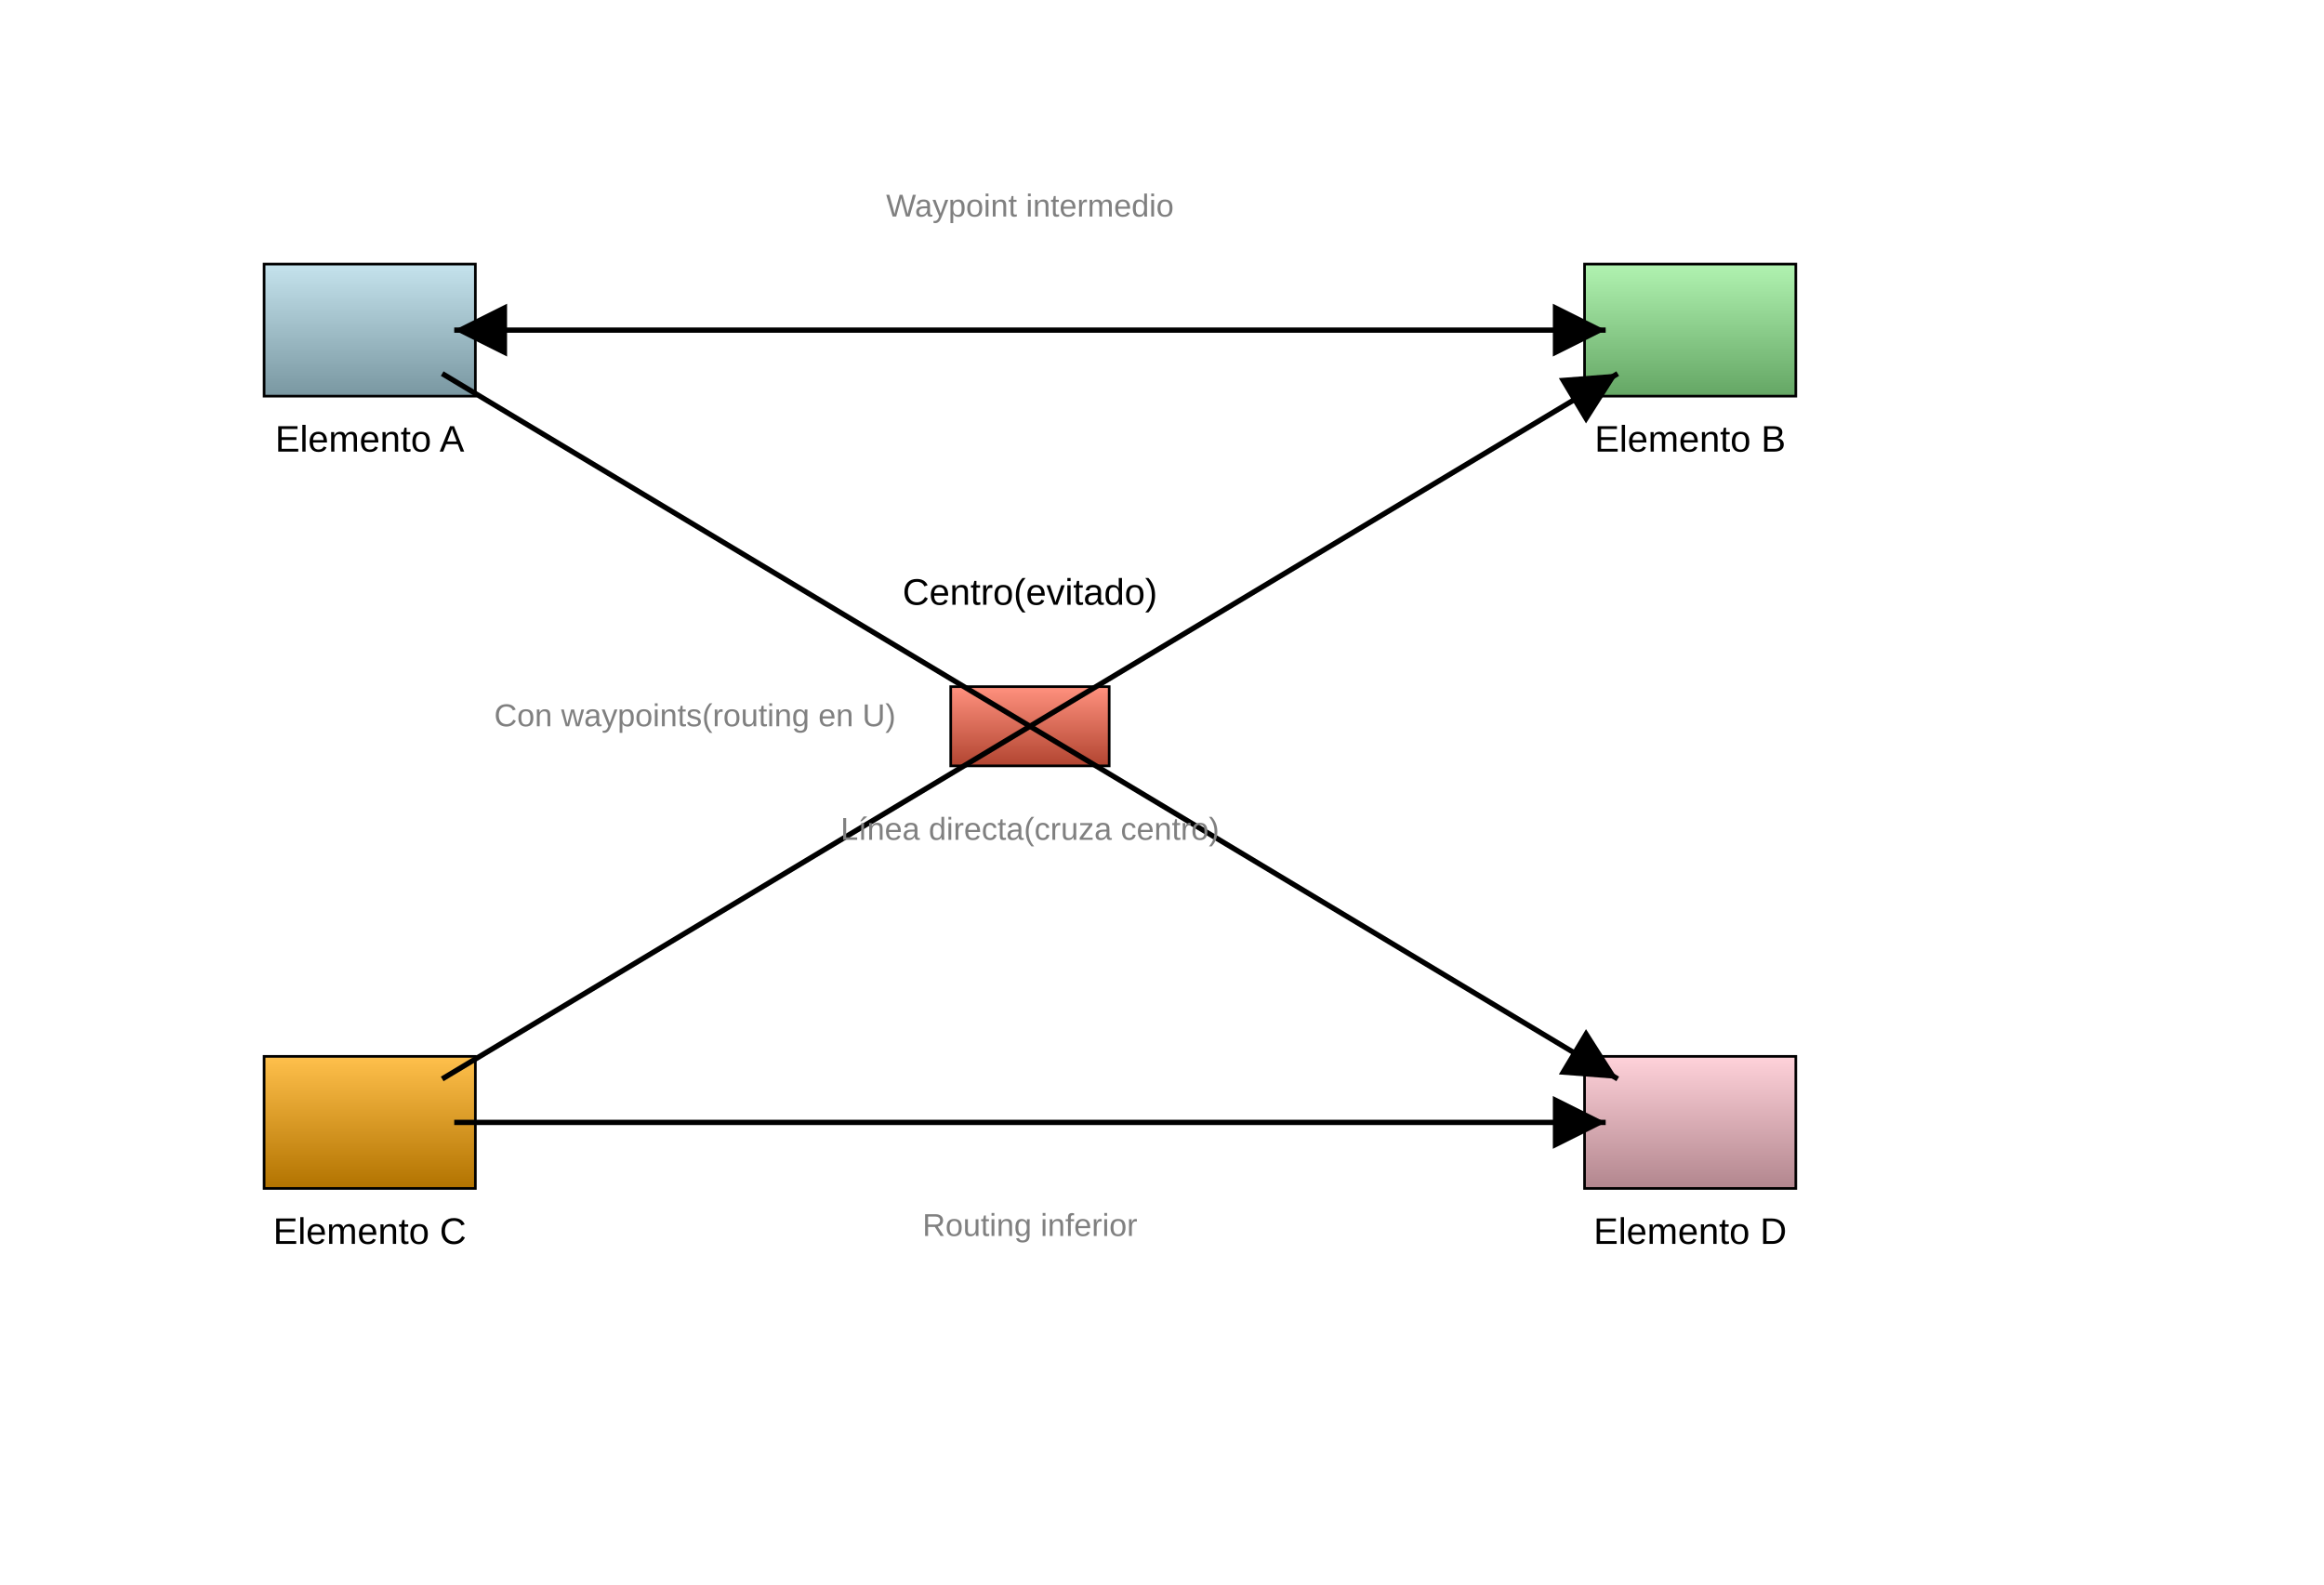
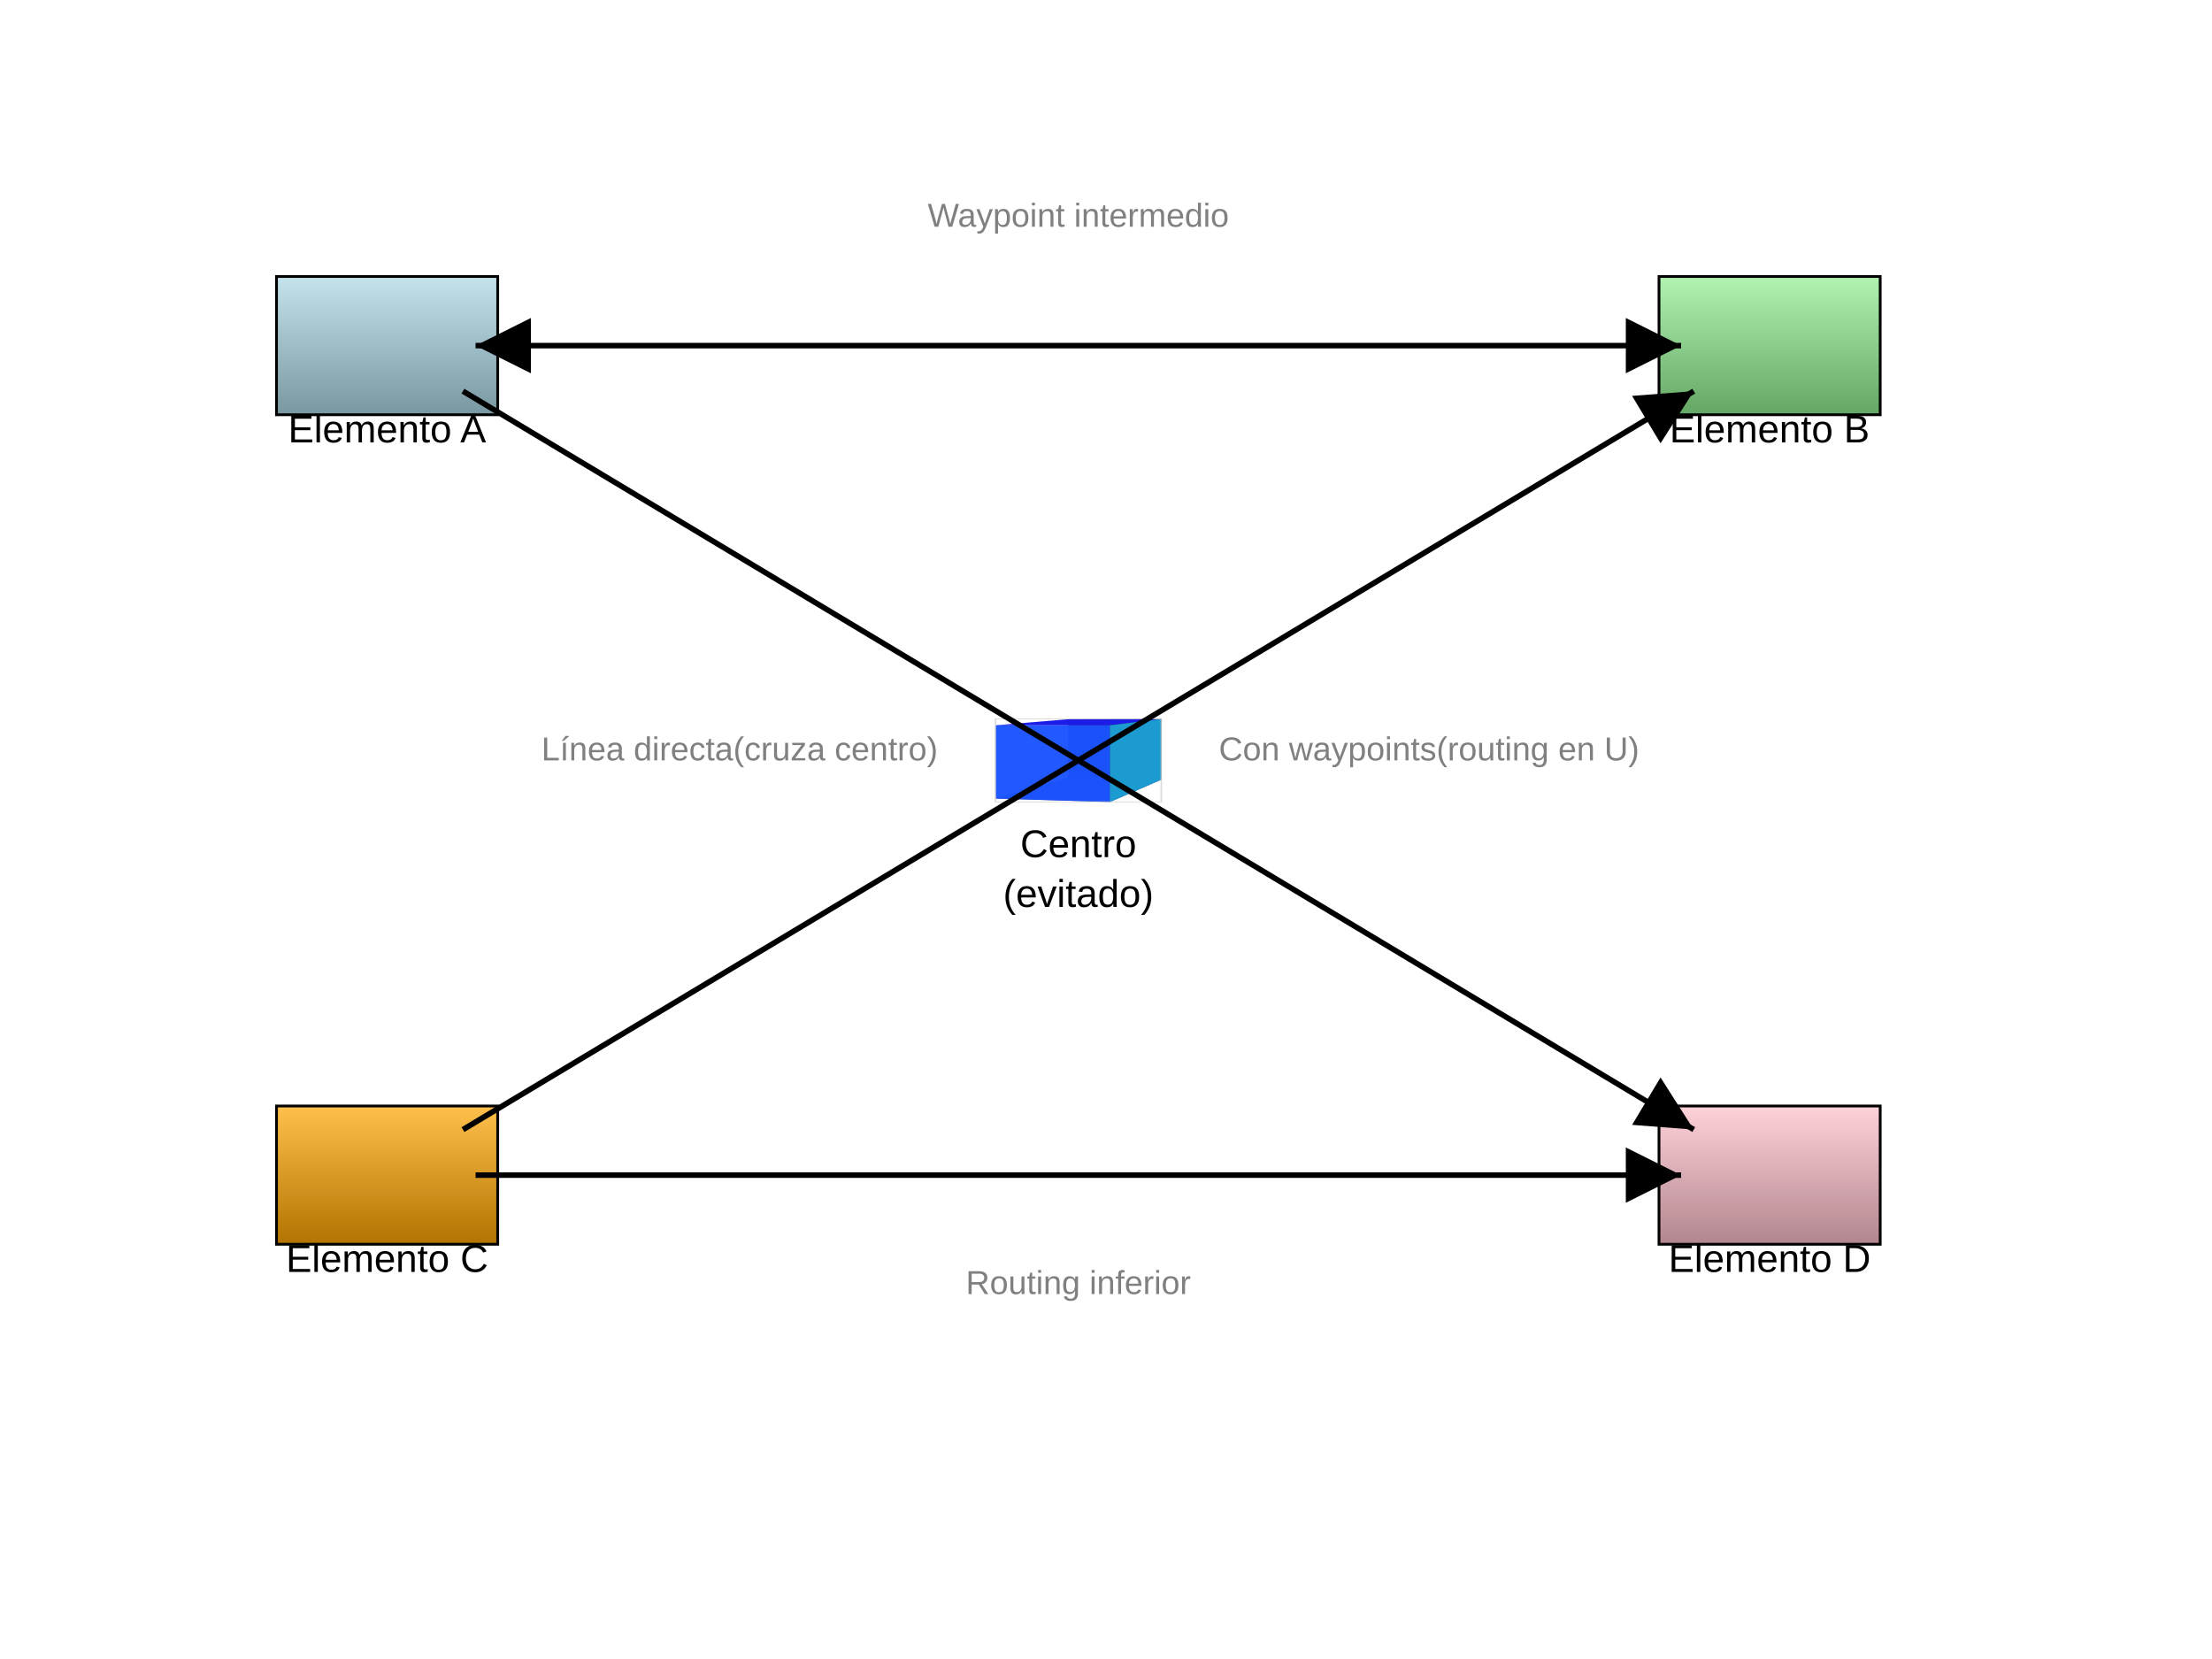
- <svg xmlns="http://www.w3.org/2000/svg" baseProfile="full" height="600" version="1.1" viewBox="0,0,880,600" width="880">
+ <svg xmlns="http://www.w3.org/2000/svg" baseProfile="full" height="600" version="1.1" viewBox="0,0,800,600" width="800">
  <defs>
    <marker id="arrow-end" markerHeight="10" markerWidth="10" orient="auto" refX="10" refY="5">
      <path d="M 0 0 L 10 5 L 0 10 z" fill="black" />
    </marker>
    <marker id="arrow-start" markerHeight="10" markerWidth="10" orient="auto" refX="0" refY="5">
      <path d="M 10 0 L 0 5 L 10 10 z" fill="black" />
    </marker>
    <linearGradient id="gradient-a" x1="0%" x2="0%" y1="0%" y2="100%">
      <stop offset="0%" stop-color="#c5e3ed" />
      <stop offset="100%" stop-color="#7997a1" />
    </linearGradient>
    <linearGradient id="gradient-b" x1="0%" x2="0%" y1="0%" y2="100%">
      <stop offset="0%" stop-color="#b1f3b1" />
      <stop offset="100%" stop-color="#64a664" />
    </linearGradient>
    <linearGradient id="gradient-c" x1="0%" x2="0%" y1="0%" y2="100%">
      <stop offset="0%" stop-color="#ffc04c" />
      <stop offset="100%" stop-color="#b27300" />
    </linearGradient>
    <linearGradient id="gradient-d" x1="0%" x2="0%" y1="0%" y2="100%">
      <stop offset="0%" stop-color="#ffd2da" />
      <stop offset="100%" stop-color="#b2868e" />
    </linearGradient>
    <linearGradient id="gradient-center" x1="0%" x2="0%" y1="0%" y2="100%">
      <stop offset="0%" stop-color="#ff917e" />
      <stop offset="100%" stop-color="#b24531" />
    </linearGradient>
  </defs>
  <rect fill="url(#gradient-a)" height="50" stroke="black" width="80" x="100" y="100" />
  <rect fill="url(#gradient-b)" height="50" stroke="black" width="80" x="600" y="100" />
  <rect fill="url(#gradient-c)" height="50" stroke="black" width="80" x="100" y="400" />
  <rect fill="url(#gradient-d)" height="50" stroke="black" width="80" x="600" y="400" />
-   <rect fill="url(#gradient-center)" height="30.0" stroke="black" width="60.0" x="360.0" y="260.0" />
+   <g id="center">
+     <g transform="translate(360.0,260.0) scale(1.204819,0.6928406) translate(-0.9,-1.4)">
+       <path d="M 22.754,32.117 0.945,43 V 4.729 L 22.754,1.57 Z" fill="#e9e9ff" stroke="none" />
+       <path d="M 50.713,33.121 V 1.463 L 22.754,1.57 V 32.117 Z" fill="#353564" stroke="none" />
+       <path d="M 50.713,33.121 35.296,44.771 0.945,43 22.754,32.117 Z" fill="#4d4d9f" stroke="none" />
+       <path d="M 50.713,1.463 35.296,4.738 0.945,4.729 22.754,1.57 Z" fill="#1c1ce6" opacity="1" stroke="none" />
+       <path d="M 35.296,44.771 V 4.738 L 0.945,4.729 V 43 Z" fill="#1a52ff" opacity="0.96" stroke="none" />
+       <path d="M 50.713,33.121 35.296,44.771 V 4.738 L 50.713,1.463 Z" fill="#1c9bd0" stroke="none" />
+       <rect fill="none" height="43.3" opacity="0.67" stroke="#cbcbcb" stroke-width="0.48" width="49.8" x="0.9" y="1.4" />
+     </g>
+   </g>
  <line marker-end="url(#arrow-end)" stroke="black" stroke-width="2" x1="167.44" x2="612.56" y1="141.464" y2="408.536" />
  <polyline fill="none" marker-end="url(#arrow-end)" points="167.44,408.536 612.56,141.464" stroke="black" stroke-width="2" />
  <polyline fill="none" marker-end="url(#arrow-end)" marker-start="url(#arrow-start)" points="172.0,125.0 608.0,125.0" stroke="black" stroke-width="2" />
  <polyline fill="none" marker-end="url(#arrow-end)" points="172.0,425.0 608.0,425.0" stroke="black" stroke-width="2" />
-   <text fill="black" font-family="Arial, sans-serif" font-size="14px" text-anchor="middle" x="140.0" y="171.0">Elemento A</text>
-   <text fill="black" font-family="Arial, sans-serif" font-size="14px" text-anchor="middle" x="640.0" y="171.0">Elemento B</text>
-   <text fill="black" font-family="Arial, sans-serif" font-size="14px" text-anchor="middle" x="140.0" y="471.0">Elemento C</text>
-   <text fill="black" font-family="Arial, sans-serif" font-size="14px" text-anchor="middle" x="640.0" y="471.0">Elemento D</text>
-   <text fill="black" font-family="Arial, sans-serif" font-size="14px" text-anchor="middle" x="390.0" y="229.0">Centro
- (evitado)</text>
-   <text fill="gray" font-family="Arial, sans-serif" font-size="12px" text-anchor="middle" x="390.0" y="318.0">Línea directa
+   <text fill="black" font-family="Arial, sans-serif" font-size="14px" text-anchor="middle" x="140.0" y="160.0">Elemento A</text>
+   <text fill="black" font-family="Arial, sans-serif" font-size="14px" text-anchor="middle" x="640.0" y="160.0">Elemento B</text>
+   <text fill="black" font-family="Arial, sans-serif" font-size="14px" text-anchor="middle" x="140.0" y="460.0">Elemento C</text>
+   <text fill="black" font-family="Arial, sans-serif" font-size="14px" text-anchor="middle" x="640.0" y="460.0">Elemento D</text>
+   <text fill="black" font-family="Arial, sans-serif" font-size="14px" text-anchor="middle" x="390.0" y="310.0">Centro</text>
+   <text fill="black" font-family="Arial, sans-serif" font-size="14px" text-anchor="middle" x="390.0" y="328.0">(evitado)</text>
+   <text fill="gray" font-family="Arial, sans-serif" font-size="12px" text-anchor="end" x="339.2" y="275.0">Línea directa
(cruza centro)</text>
-   <text fill="gray" font-family="Arial, sans-serif" font-size="12px" text-anchor="end" x="339.2" y="275.0">Con waypoints
+   <text fill="gray" font-family="Arial, sans-serif" font-size="12px" text-anchor="start" x="440.8" y="275.0">Con waypoints
(routing en U)</text>
  <text fill="gray" font-family="Arial, sans-serif" font-size="12px" text-anchor="middle" x="390.0" y="82.0">Waypoint intermedio</text>
  <text fill="gray" font-family="Arial, sans-serif" font-size="12px" text-anchor="middle" x="390.0" y="468.0">Routing inferior</text>
</svg>
